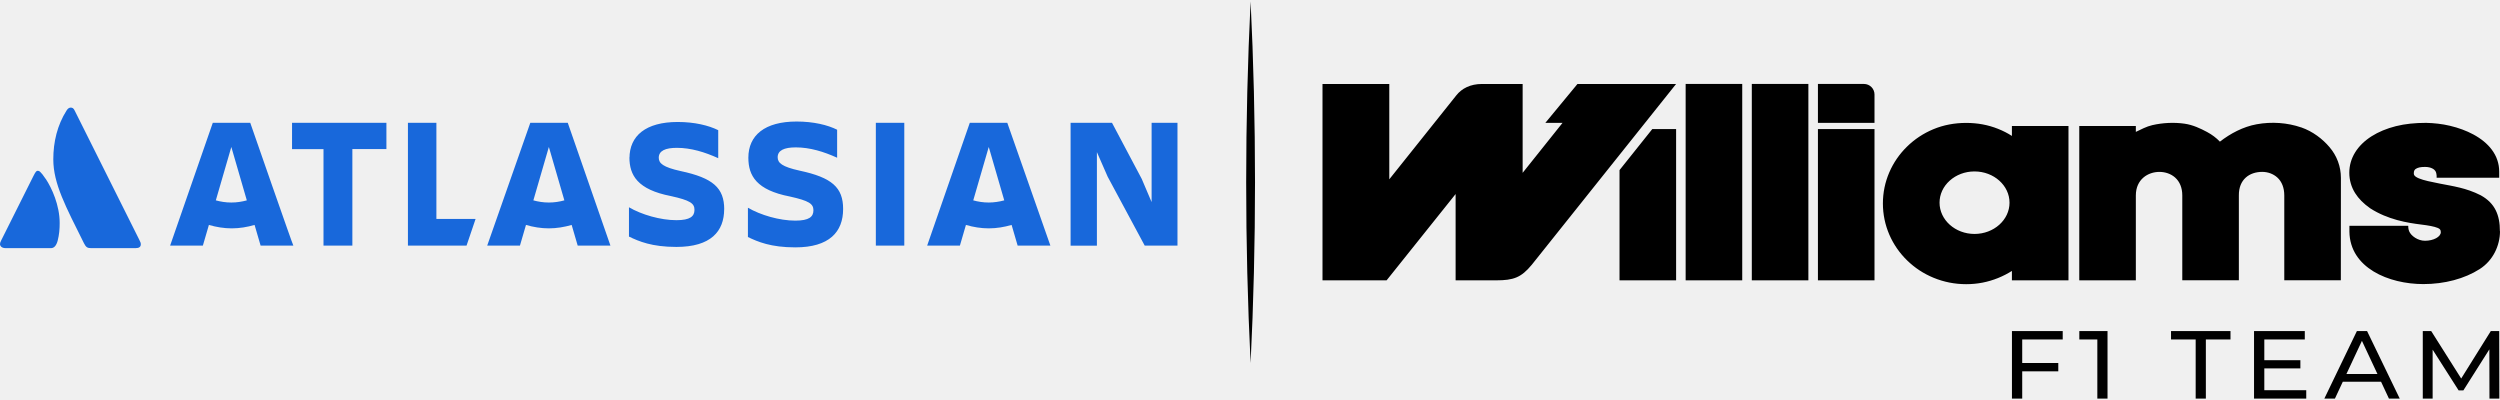
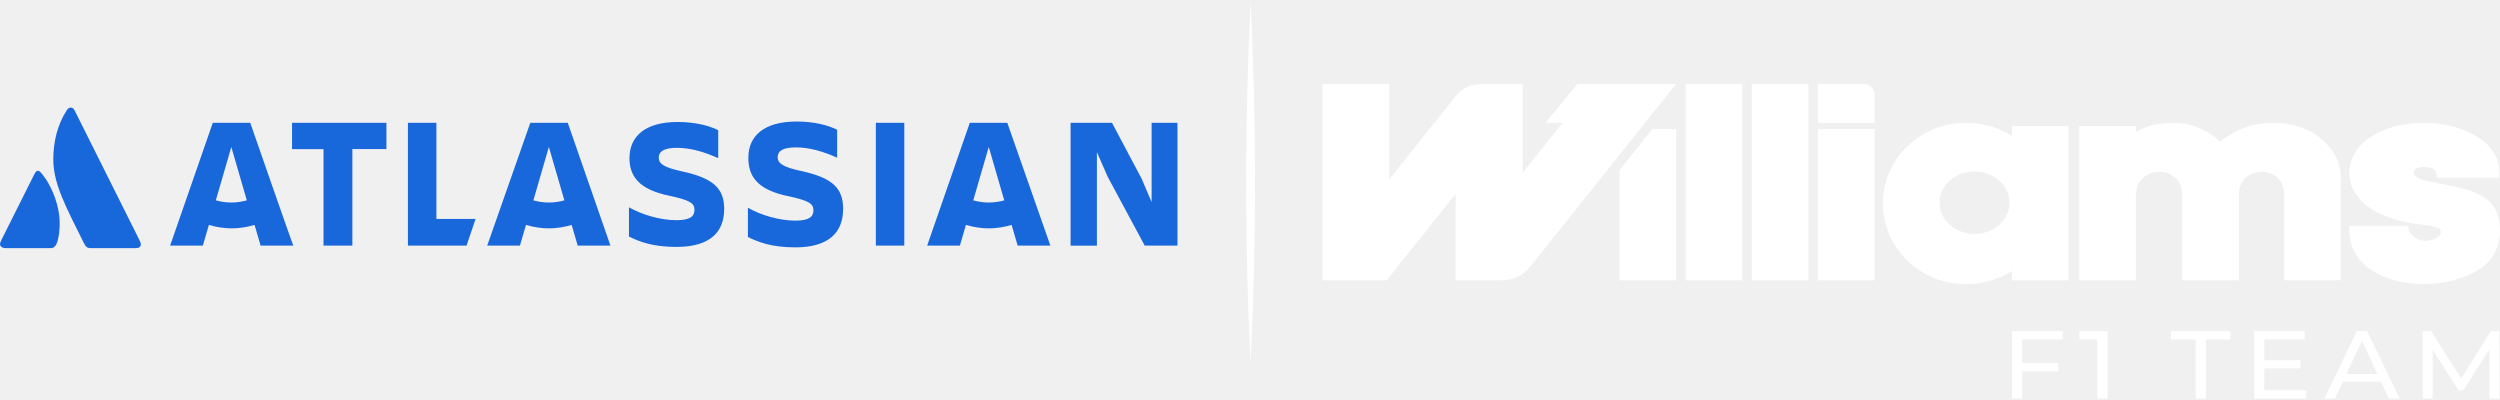
- <svg xmlns="http://www.w3.org/2000/svg" width="500" height="80" version="1.1" viewBox="0 0 500 80">
+ <svg xmlns="http://www.w3.org/2000/svg" fill="#ffffff" width="500" height="80" version="1.1" viewBox="0 0 500 80">
  <g>
    <path d="m500 46.251c-0.013 2.889-1.397 5.852-4.047 7.554-3.026 1.94-7.035 3.012-11.28 3.012-6.91 0-14.698-3.224-14.791-10.491v-1.16h11.765s-0.019 0.595 0.172 1.063c0.392 0.97 1.773 1.923 3.171 1.923 1.72 0 3.17-0.785 3.17-1.716 0-0.507-0.207-0.683-0.639-0.86-0.705-0.291-1.897-0.498-3.246-0.661-2.827-0.348-6.68-0.979-10.196-3.228l-0.05-0.035c-1.323-0.93-2.306-1.918-2.998-3.021-0.776-1.235-1.169-2.615-1.169-4.097 0-2.866 1.577-5.45 4.449-7.276 1.381-0.877 3.016-1.557 4.86-2.024 1.855-0.467 3.885-0.661 6.023-0.661h0.037c1.539 0.035 3.18 0.207 4.74 0.578 1.733 0.41 3.307 0.992 4.678 1.728 1.574 0.847 2.814 1.865 3.691 3.03 0.996 1.323 1.5 2.809 1.5 4.419v1.213h-12.518s0.083-0.838-0.256-1.349c-0.176-0.287-0.798-0.807-2.059-0.807-0.922 0-1.42 0.128-1.812 0.37-0.203 0.123-0.437 0.335-0.437 0.882 0 0.309 0.079 0.644 1.033 1.041 0.978 0.406 2.446 0.701 4.145 1.036 2.663 0.529 5.297 0.864 8.175 2.328l0.044 0.022s0.037 0.022 0.044 0.026c2.791 1.557 3.792 3.925 3.779 7.166m-97.596-19.068c-0.887-0.573-1.764-1.014-2.761-1.415-2.033-0.816-4.181-1.191-6.386-1.191h-0.093c-2.248 0.013-4.431 0.41-6.482 1.266-1.976 0.825-3.744 1.993-5.265 3.484-1.513 1.482-2.698 3.206-3.527 5.12-0.856 1.98-1.288 4.074-1.288 6.24 0 2.17 0.437 4.278 1.296 6.262 0.834 1.918 2.029 3.647 3.55 5.128 1.524 1.49 3.31 2.659 5.295 3.475 2.064 0.851 4.256 1.279 6.513 1.279 2.258 0 4.353-0.414 6.386-1.235 0.978-0.397 1.887-0.86 2.761-1.415v1.887h11.315v-30.872h-11.315zm-0.477 13.348c0 3.449-3.14 6.249-6.998 6.253-3.858 0-6.998-2.805-6.998-6.253 0-1.663 0.723-3.228 2.033-4.405 1.306-1.173 3.047-1.83 4.899-1.843h0.066c3.858 0 6.998 2.805 6.998 6.253m-78-6.518v22.04h11.317v-30.246h-4.767zm24.542-17.233h-11.317v39.273h11.317zm15.139 7.788h11.315v-5.68c0-1.164-0.943-2.108-2.109-2.108h-9.206zm11.315 1.239h-11.315v30.246h11.315zm-13.225-9.027h-11.315v39.273h11.315zm98.571 8.696c-2.753-0.952-5.919-1.182-8.903-0.635-2.739 0.498-5.252 1.848-7.364 3.479-0.72-0.754-1.574-1.398-2.559-1.927-1.326-0.71-2.844-1.429-4.519-1.667-2.082-0.295-4.309-0.194-6.439 0.291-1.182 0.269-2.292 0.882-3.294 1.349v-1.182h-11.315v30.868h11.315v-16.977c0-3.232 2.443-4.705 4.714-4.705 1.2 0 2.306 0.397 3.122 1.111 0.953 0.838 1.452 2.081 1.452 3.59v16.977h11.315v-16.977c-0.031-3.201 2.117-4.701 4.674-4.705 1.16 0 2.223 0.414 3.003 1.111 0.922 0.825 1.407 2.081 1.407 3.59v16.977h11.312l0.013-20.465c0-2.28-0.788-4.41-2.284-6.169-1.379-1.623-3.334-3.14-5.652-3.942m-144.75-8.687-6.424 7.779h3.439l-7.981 9.997v-17.771h-8.154c-2.302 0-4.027 0.9-5.111 2.275l-13.406 16.792v-19.068h-13.358v39.273h12.82l13.803-17.26v17.26h8.114c3.482 0 5.004-0.56 7.112-3.109l28.87-36.164h-19.728z" />
    <path d="m498.16 66.214-5.922 9.49-5.997-9.49h-1.685v13.507h1.971v-9.79l5.199 8.149h0.948l5.199-8.211 0.019 9.851h1.976l-0.025-13.507zm-25.772 1.958 3.1 6.628h-6.204l3.1-6.628zm-1.01-1.958-6.513 13.511h2.117l1.579-3.378h7.65l1.579 3.378h2.16l-6.535-13.511zm-20.571 0v13.507h10.443v-1.676h-8.387v-4.361h7.213v-1.64h-7.213v-4.15h8.096v-1.68zm-16.602 0v1.68h4.929v11.827h2.038v-11.827h4.929v-1.68zm-18.341 0v1.68h3.603v11.827h2.038v-13.507zm-13.475 0v13.507h2.054v-5.459h7.215v-1.658h-7.215v-4.71h8.101v-1.68z" />
    <path d="m250.12 0.275c1.174 24.09 1.182 48.234 0 72.328-1.182-24.09-1.173-48.238 0-72.328z" />
  </g>
  <path d="m201.46 24.564h-7.502l-8.528 24.562h6.548l1.208-4.141c1.46 0.428 3.021 0.688 4.568 0.688 1.548 0 3.1-0.26 4.568-0.688l1.208 4.141h6.548zm-3.709 15.941c-1.121 0-2.152-0.172-3.1-0.432l3.1-10.68 3.1 10.68c-0.948 0.26-2.067 0.432-3.1 0.432zm-84.19-15.941h-7.501l-8.621 24.562h6.548l1.208-4.141c1.46 0.428 3.021 0.688 4.569 0.688 1.548 0 3.1-0.26 4.568-0.688l1.208 4.141h6.548l-8.533-24.562h-9e-3zm-3.788 15.941c-1.12 0-2.152-0.172-3.1-0.432l3.1-10.68 3.1 10.68c-0.948 0.26-1.98 0.432-3.1 0.432zm-59.716-15.941h-7.501l-8.533 24.562h6.548l1.208-4.141c1.46 0.428 3.021 0.688 4.568 0.688s3.1-0.26 4.569-0.688l1.208 4.141h6.548c-0.088 0-8.621-24.562-8.621-24.562h-0.009zm-3.792 15.941c-1.12 0-2.152-0.172-3.1-0.432l3.1-10.68 3.1 10.68c-0.953 0.26-1.98 0.432-3.1 0.432zm12.144-15.95h18.873v5.261h-6.809v19.31h-5.772v-19.301h-6.293zm28.87 0.009v19.222h7.84l-1.812 5.34h-11.721v-24.562zm81.345 17.242c0 4.568-2.751 7.668-9.559 7.668-4.912 0-7.501-1.12-9.481-2.068v-5.86c2.5 1.46 6.288 2.58 9.481 2.58 2.76 0 3.62-0.772 3.62-2.068 0-1.296-0.86-1.901-4.74-2.76-6.632-1.292-8.273-4.132-8.273-7.752 0-4.48 3.272-7.241 9.653-7.241 3.36 0 6.209 0.688 8.101 1.64v5.6c-2.673-1.208-5.429-2.068-8.273-2.068-2.328 0-3.62 0.6-3.62 1.98 0 1.12 0.86 1.892 4.392 2.672 6.46 1.38 8.7 3.36 8.7 7.668zm12.234 7.32h-5.689v-24.562h5.689zm41.544-24.562 5.939 11.201 1.981 4.652v-15.853h5.173v24.562h-6.55l-7.412-13.789-2.152-4.912v18.702h-5.262v-24.562zm-96.52 6.892c0 3.62 1.641 6.46 8.273 7.752 3.881 0.86 4.74 1.46 4.74 2.76 0 1.301-0.86 2.068-3.62 2.068-3.188 0-6.981-1.12-9.481-2.58v5.861c1.98 0.948 4.568 2.068 9.481 2.068 6.892 0 9.56-3.1 9.56-7.58m9e-3 0.079c0-4.308-2.24-6.288-8.7-7.668-3.532-0.781-4.392-1.552-4.392-2.668 0-1.38 1.292-1.98 3.62-1.98 2.84 0 5.6 0.86 8.273 2.068v-5.6c-1.901-0.948-4.74-1.641-8.101-1.641-6.381 0-9.649 2.761-9.649 7.241m-98.037 16.32-12.89-25.779c-0.251-0.56-0.503-0.657-0.811-0.657-0.251 0-0.56 0.106-0.86 0.608-1.826 2.888-2.637 6.24-2.637 9.741 0 4.873 2.483 9.441 6.138 16.792 0.406 0.811 0.714 0.966 1.42 0.966h8.93c0.657 0 1.014-0.251 1.014-0.763 0-0.251-0.049-0.406-0.309-0.917l0.009 0.009zm-18.724-12.175c-1.014-1.526-1.323-1.623-1.574-1.623s-0.406 0.106-0.86 1.014l-6.447 12.881c-0.203 0.406-0.251 0.56-0.251 0.763 0 0.406 0.357 0.811 1.12 0.811h9.084c0.609 0 1.063-0.512 1.323-1.468 0.309-1.217 0.406-2.28 0.406-3.554 0-3.554-1.574-7.003-2.791-8.833z" fill="#1868db" />
</svg>
